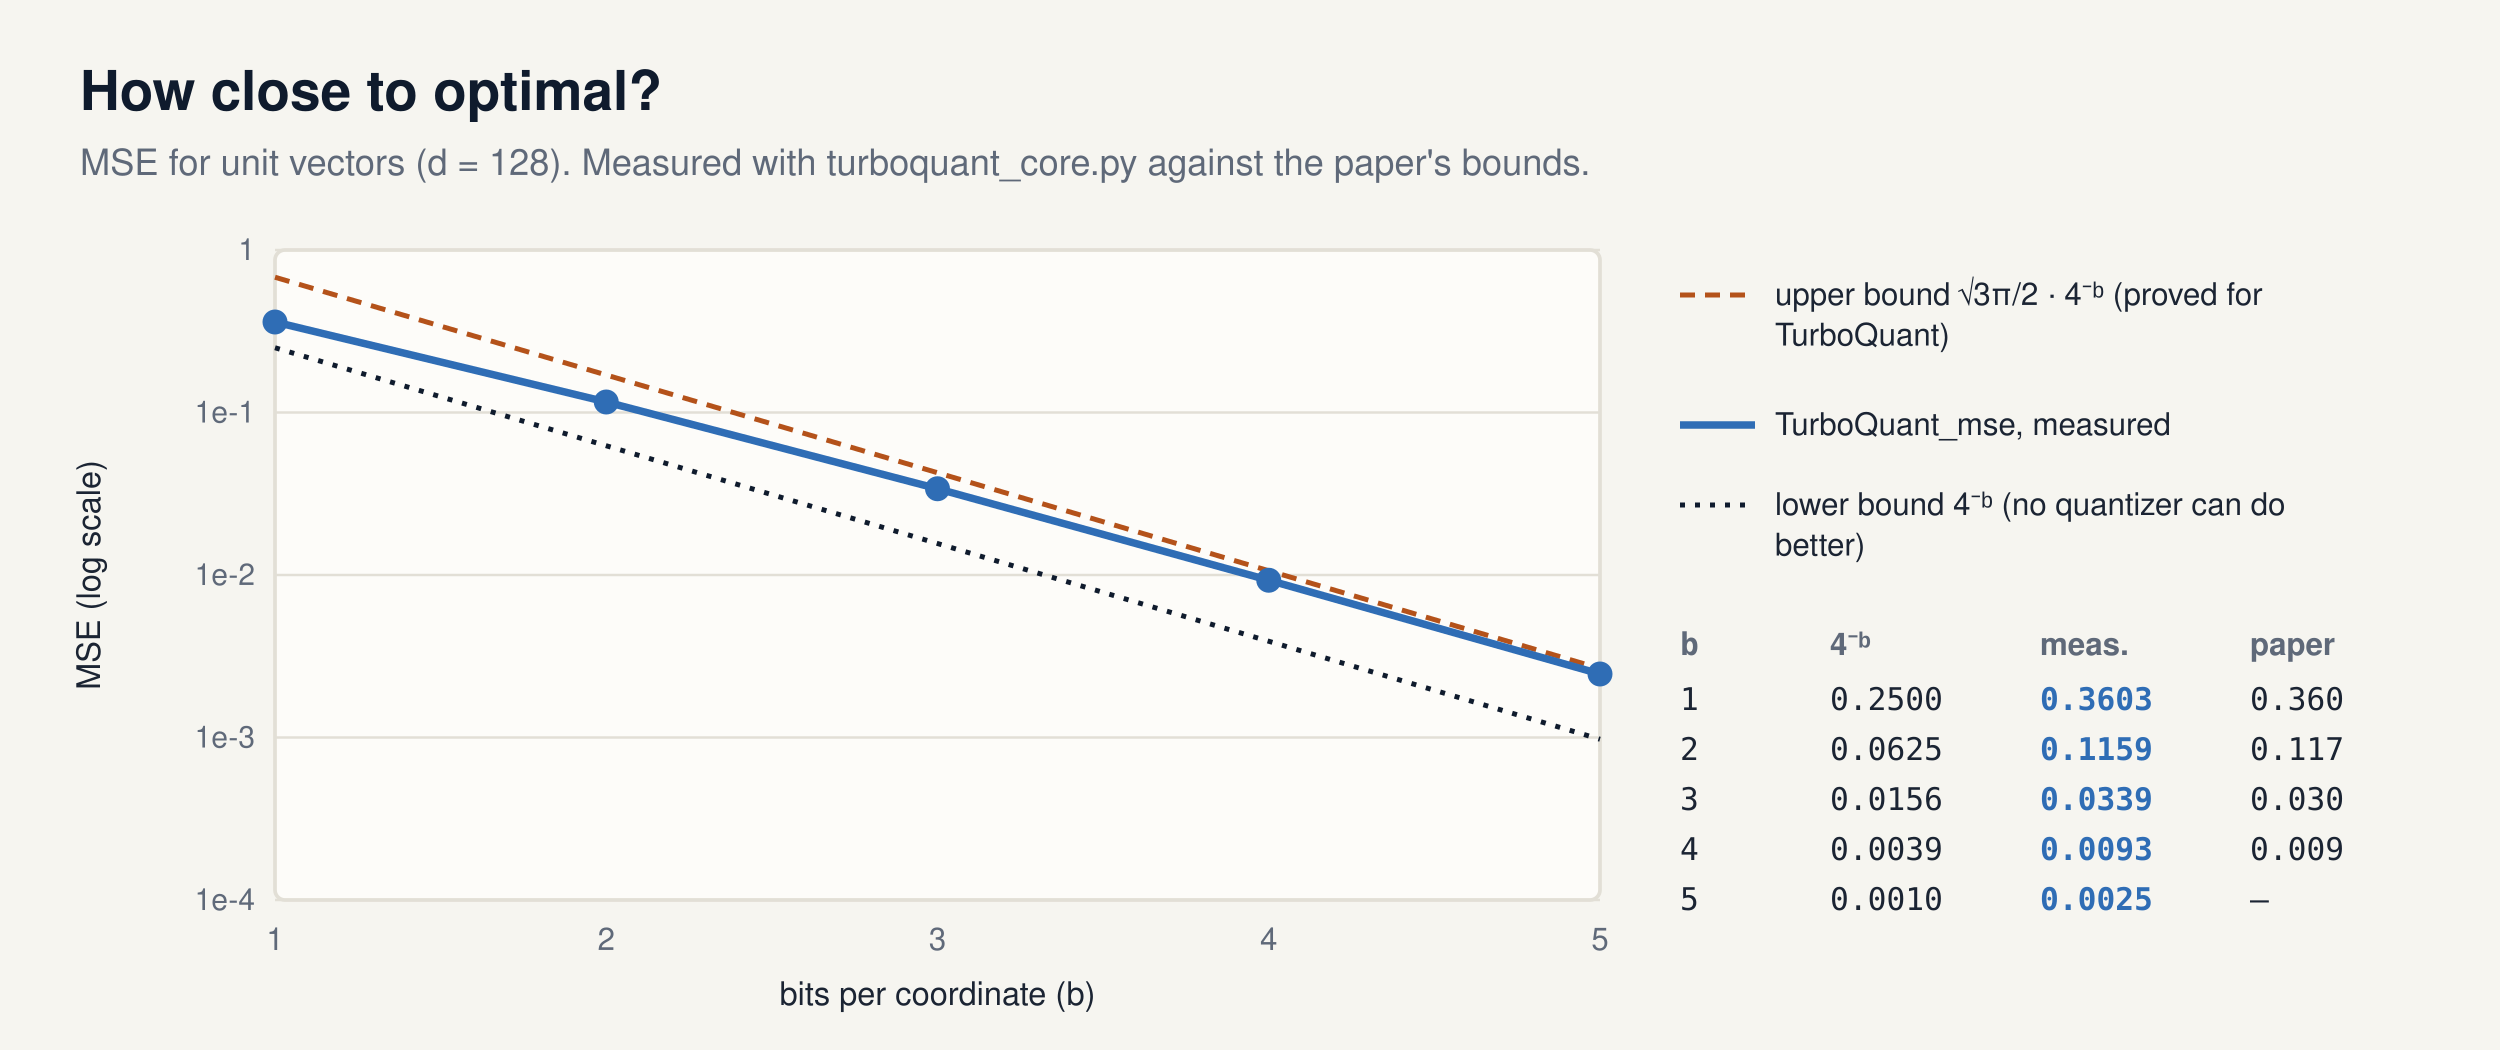
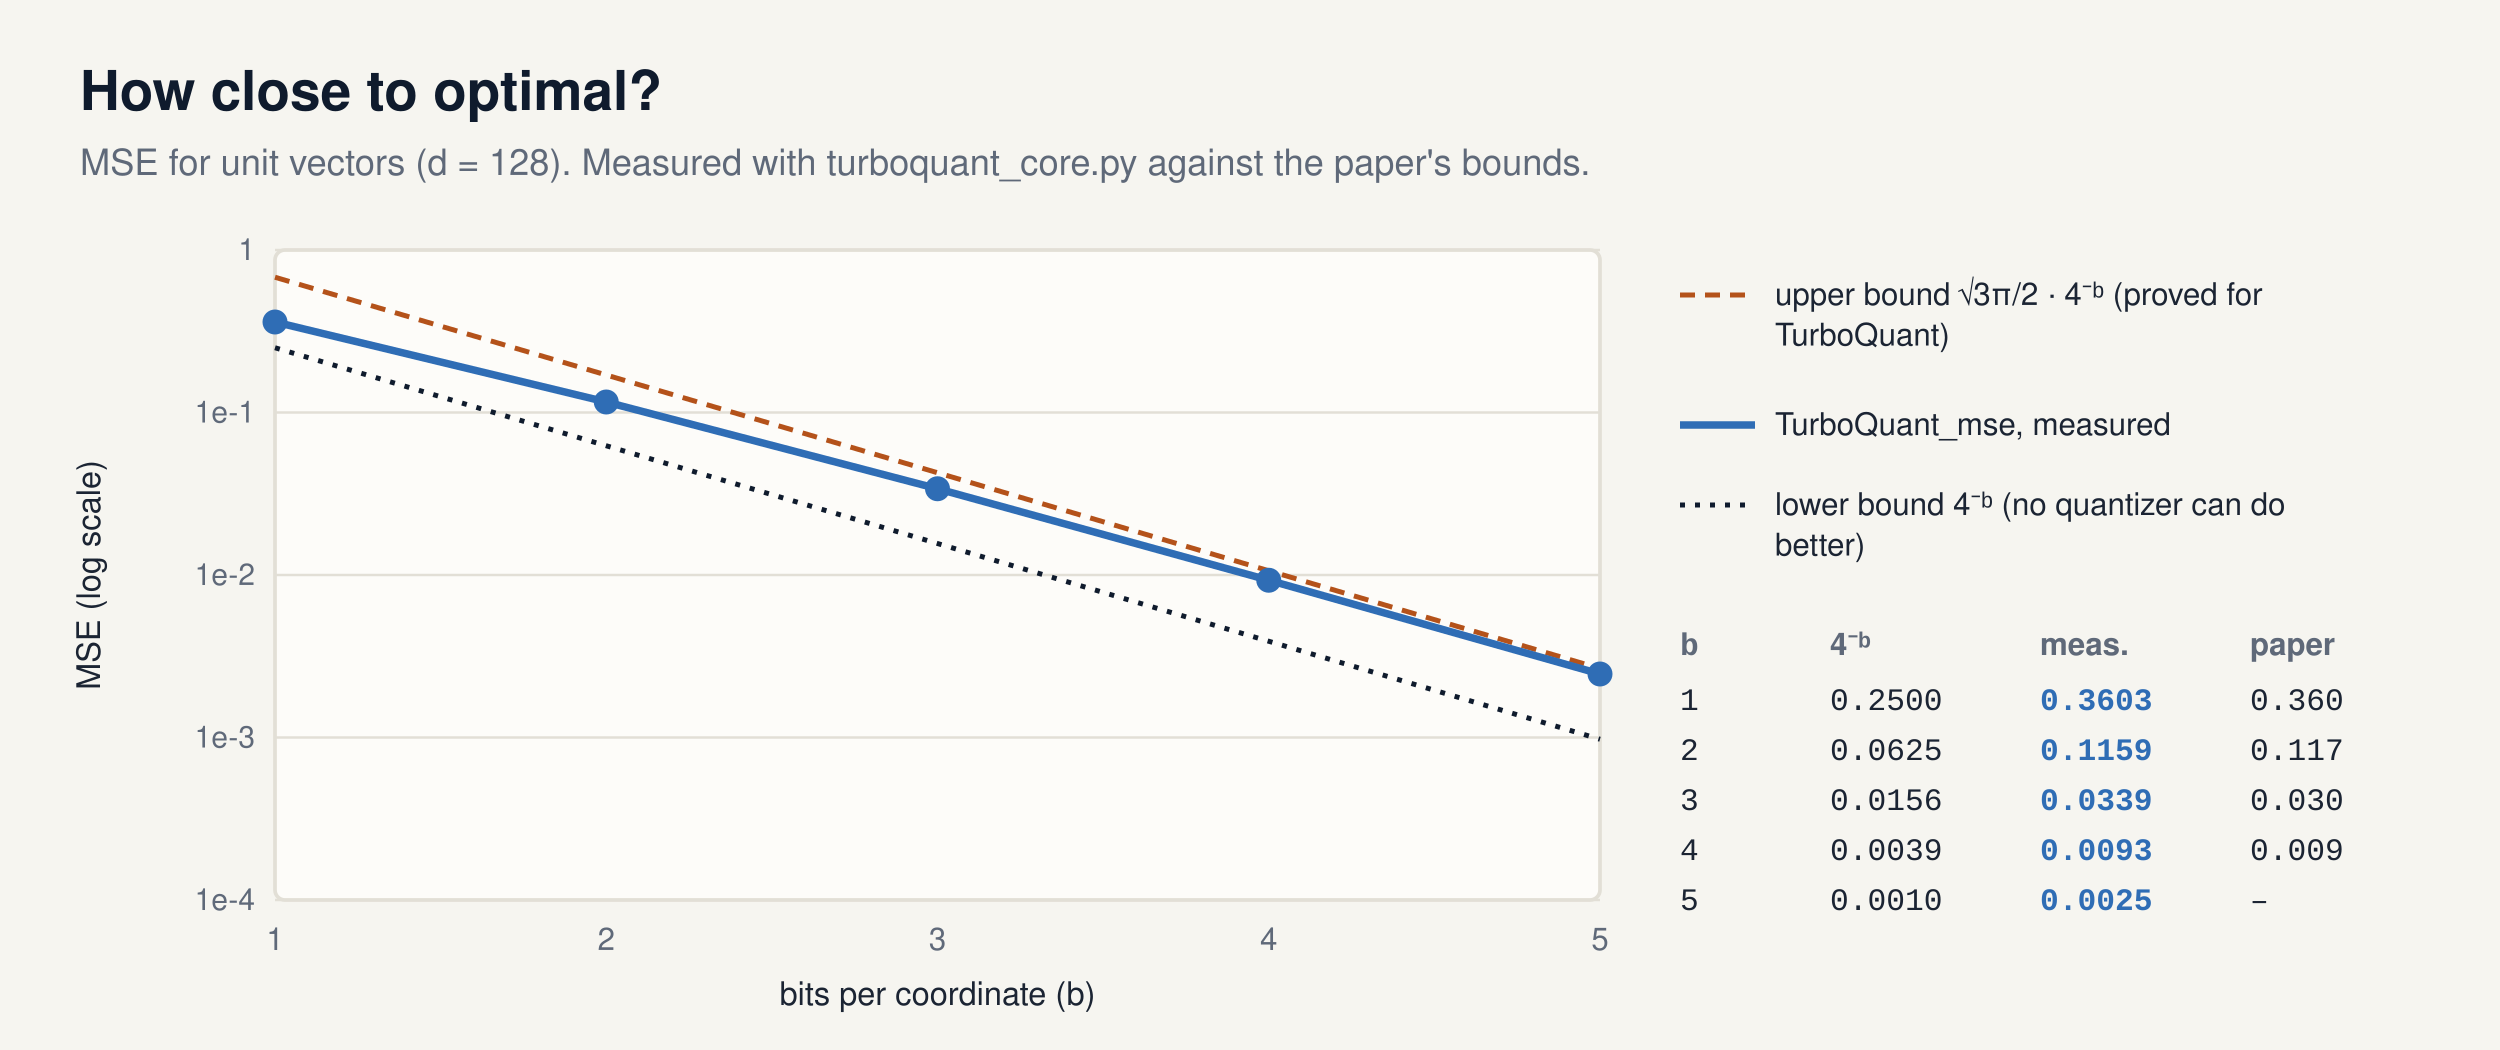
<svg xmlns="http://www.w3.org/2000/svg" viewBox="0 0 1000 420" width="1000" height="420" role="img" aria-label="How close to optimal?">
  <defs>
    <marker id="arr" viewBox="0 0 10 10" refX="8" refY="5" markerWidth="7" markerHeight="7" orient="auto-start-reverse">
      <path d="M0,0 L10,5 L0,10 z" fill="context-stroke" />
    </marker>
  </defs>
  <rect x="0.0" y="0.0" width="1000.0" height="420.0" rx="0" fill="#F6F5F0" />
  <text x="32.0" y="44.0" font-family="IBM Plex Sans, Segoe UI, Helvetica, Arial, sans-serif" font-size="22" font-weight="600" fill="#0F1B2D" text-anchor="start">How close to optimal?</text>
  <text x="32.0" y="70.0" font-family="IBM Plex Sans, Segoe UI, Helvetica, Arial, sans-serif" font-size="14.5" font-weight="400" fill="#5F6979" text-anchor="start">MSE for unit vectors (d = 128). Measured with turboquant_core.py against the paper's bounds.</text>
  <rect x="110.0" y="100.0" width="530.0" height="260.0" rx="4" fill="#FDFCF9" stroke="#E2DFD6" stroke-width="1.5" />
  <line x1="110.0" y1="360.0" x2="640.0" y2="360.0" stroke="#E2DFD6" stroke-width="1" />
  <text x="102.0" y="364.0" font-family="IBM Plex Sans, Segoe UI, Helvetica, Arial, sans-serif" font-size="12" font-weight="400" fill="#5F6979" text-anchor="end">1e-4</text>
  <line x1="110.0" y1="295.0" x2="640.0" y2="295.0" stroke="#E2DFD6" stroke-width="1" />
  <text x="102.0" y="299.0" font-family="IBM Plex Sans, Segoe UI, Helvetica, Arial, sans-serif" font-size="12" font-weight="400" fill="#5F6979" text-anchor="end">1e-3</text>
  <line x1="110.0" y1="230.0" x2="640.0" y2="230.0" stroke="#E2DFD6" stroke-width="1" />
  <text x="102.0" y="234.0" font-family="IBM Plex Sans, Segoe UI, Helvetica, Arial, sans-serif" font-size="12" font-weight="400" fill="#5F6979" text-anchor="end">1e-2</text>
  <line x1="110.0" y1="165.0" x2="640.0" y2="165.0" stroke="#E2DFD6" stroke-width="1" />
  <text x="102.0" y="169.0" font-family="IBM Plex Sans, Segoe UI, Helvetica, Arial, sans-serif" font-size="12" font-weight="400" fill="#5F6979" text-anchor="end">1e-1</text>
  <line x1="110.0" y1="100.0" x2="640.0" y2="100.0" stroke="#E2DFD6" stroke-width="1" />
  <text x="102.0" y="104.0" font-family="IBM Plex Sans, Segoe UI, Helvetica, Arial, sans-serif" font-size="12" font-weight="400" fill="#5F6979" text-anchor="end">1</text>
  <text x="110.0" y="380.0" font-family="IBM Plex Sans, Segoe UI, Helvetica, Arial, sans-serif" font-size="12.5" font-weight="400" fill="#5F6979" text-anchor="middle">1</text>
  <text x="242.5" y="380.0" font-family="IBM Plex Sans, Segoe UI, Helvetica, Arial, sans-serif" font-size="12.5" font-weight="400" fill="#5F6979" text-anchor="middle">2</text>
  <text x="375.0" y="380.0" font-family="IBM Plex Sans, Segoe UI, Helvetica, Arial, sans-serif" font-size="12.5" font-weight="400" fill="#5F6979" text-anchor="middle">3</text>
  <text x="507.5" y="380.0" font-family="IBM Plex Sans, Segoe UI, Helvetica, Arial, sans-serif" font-size="12.5" font-weight="400" fill="#5F6979" text-anchor="middle">4</text>
  <text x="640.0" y="380.0" font-family="IBM Plex Sans, Segoe UI, Helvetica, Arial, sans-serif" font-size="12.5" font-weight="400" fill="#5F6979" text-anchor="middle">5</text>
  <text x="375.0" y="402.0" font-family="IBM Plex Sans, Segoe UI, Helvetica, Arial, sans-serif" font-size="13" font-weight="400" fill="#1B2433" text-anchor="middle">bits per coordinate (b)</text>
  <text x="40" y="230.0" font-family="IBM Plex Sans, Segoe UI, Helvetica, Arial, sans-serif" font-size="13" fill="#1B2433" text-anchor="middle" transform="rotate(-90 40 230.0)">MSE (log scale)</text>
  <path d="M110.0,110.9 L242.5,150.0 L375.0,189.1 L507.5,228.3 L640.0,267.4" stroke="#B4521A" fill="none" stroke-width="2" stroke-dasharray="6 4" />
  <path d="M110.0,139.1 L242.5,178.3 L375.0,217.4 L507.5,256.5 L640.0,295.7" stroke="#0F1B2D" fill="none" stroke-width="2" stroke-dasharray="2 4" />
  <path d="M110.0,128.8 L242.5,160.8 L375.0,195.5 L507.5,232.1 L640.0,269.6" stroke="#2F6DB5" fill="none" stroke-width="3" />
  <circle cx="110.0" cy="128.8" r="5" fill="#2F6DB5" />
  <circle cx="242.5" cy="160.8" r="5" fill="#2F6DB5" />
  <circle cx="375.0" cy="195.5" r="5" fill="#2F6DB5" />
  <circle cx="507.5" cy="232.1" r="5" fill="#2F6DB5" />
  <circle cx="640.0" cy="269.6" r="5" fill="#2F6DB5" />
  <line x1="672.0" y1="118.0" x2="702.0" y2="118.0" stroke="#B4521A" stroke-width="2" stroke-dasharray="6 4" />
  <text x="710.0" y="122.0" font-family="IBM Plex Sans, Segoe UI, Helvetica, Arial, sans-serif" font-size="12.5" font-weight="400" fill="#1B2433" text-anchor="start">upper bound √3π/2 · 4⁻ᵇ (proved for</text>
  <text x="710.0" y="138.2" font-family="IBM Plex Sans, Segoe UI, Helvetica, Arial, sans-serif" font-size="12.5" font-weight="400" fill="#1B2433" text-anchor="start">TurboQuant)</text>
  <line x1="672.0" y1="170.0" x2="702.0" y2="170.0" stroke="#2F6DB5" stroke-width="3" />
  <text x="710.0" y="174.0" font-family="IBM Plex Sans, Segoe UI, Helvetica, Arial, sans-serif" font-size="12.5" font-weight="400" fill="#1B2433" text-anchor="start">TurboQuant_mse, measured</text>
  <line x1="672.0" y1="202.0" x2="702.0" y2="202.0" stroke="#0F1B2D" stroke-width="2" stroke-dasharray="2 4" />
  <text x="710.0" y="206.0" font-family="IBM Plex Sans, Segoe UI, Helvetica, Arial, sans-serif" font-size="12.5" font-weight="400" fill="#1B2433" text-anchor="start">lower bound 4⁻ᵇ (no quantizer can do</text>
  <text x="710.0" y="222.2" font-family="IBM Plex Sans, Segoe UI, Helvetica, Arial, sans-serif" font-size="12.5" font-weight="400" fill="#1B2433" text-anchor="start">better)</text>
-   <text x="672.0" y="262.0" font-family="JetBrains Mono, Consolas, Menlo, monospace" font-size="12.5" font-weight="600" fill="#5F6979" text-anchor="start">b</text>
+   <text x="672.0" y="262.0" font-family="Consolas, Courier New, Menlo, monospace" font-size="12.5" font-weight="600" fill="#5F6979" text-anchor="start">b</text>
  <text x="732.0" y="262.0" font-family="IBM Plex Sans, Segoe UI, Helvetica, Arial, sans-serif" font-size="12.5" font-weight="600" fill="#5F6979" text-anchor="start">4⁻ᵇ</text>
  <text x="816.0" y="262.0" font-family="IBM Plex Sans, Segoe UI, Helvetica, Arial, sans-serif" font-size="12.5" font-weight="600" fill="#5F6979" text-anchor="start">meas.</text>
  <text x="900.0" y="262.0" font-family="IBM Plex Sans, Segoe UI, Helvetica, Arial, sans-serif" font-size="12.5" font-weight="600" fill="#5F6979" text-anchor="start">paper</text>
-   <text x="672.0" y="284.0" font-family="JetBrains Mono, Consolas, Menlo, monospace" font-size="12.5" font-weight="400" fill="#1B2433" text-anchor="start">1</text>
-   <text x="732.0" y="284.0" font-family="JetBrains Mono, Consolas, Menlo, monospace" font-size="12.5" font-weight="400" fill="#1B2433" text-anchor="start">0.2500</text>
-   <text x="816.0" y="284.0" font-family="JetBrains Mono, Consolas, Menlo, monospace" font-size="12.5" font-weight="700" fill="#2F6DB5" text-anchor="start">0.3603</text>
-   <text x="900.0" y="284.0" font-family="JetBrains Mono, Consolas, Menlo, monospace" font-size="12.5" font-weight="400" fill="#1B2433" text-anchor="start">0.360</text>
-   <text x="672.0" y="304.0" font-family="JetBrains Mono, Consolas, Menlo, monospace" font-size="12.5" font-weight="400" fill="#1B2433" text-anchor="start">2</text>
-   <text x="732.0" y="304.0" font-family="JetBrains Mono, Consolas, Menlo, monospace" font-size="12.5" font-weight="400" fill="#1B2433" text-anchor="start">0.0625</text>
-   <text x="816.0" y="304.0" font-family="JetBrains Mono, Consolas, Menlo, monospace" font-size="12.5" font-weight="700" fill="#2F6DB5" text-anchor="start">0.1159</text>
-   <text x="900.0" y="304.0" font-family="JetBrains Mono, Consolas, Menlo, monospace" font-size="12.5" font-weight="400" fill="#1B2433" text-anchor="start">0.117</text>
-   <text x="672.0" y="324.0" font-family="JetBrains Mono, Consolas, Menlo, monospace" font-size="12.5" font-weight="400" fill="#1B2433" text-anchor="start">3</text>
-   <text x="732.0" y="324.0" font-family="JetBrains Mono, Consolas, Menlo, monospace" font-size="12.5" font-weight="400" fill="#1B2433" text-anchor="start">0.0156</text>
-   <text x="816.0" y="324.0" font-family="JetBrains Mono, Consolas, Menlo, monospace" font-size="12.5" font-weight="700" fill="#2F6DB5" text-anchor="start">0.0339</text>
-   <text x="900.0" y="324.0" font-family="JetBrains Mono, Consolas, Menlo, monospace" font-size="12.5" font-weight="400" fill="#1B2433" text-anchor="start">0.030</text>
-   <text x="672.0" y="344.0" font-family="JetBrains Mono, Consolas, Menlo, monospace" font-size="12.5" font-weight="400" fill="#1B2433" text-anchor="start">4</text>
-   <text x="732.0" y="344.0" font-family="JetBrains Mono, Consolas, Menlo, monospace" font-size="12.5" font-weight="400" fill="#1B2433" text-anchor="start">0.0039</text>
-   <text x="816.0" y="344.0" font-family="JetBrains Mono, Consolas, Menlo, monospace" font-size="12.5" font-weight="700" fill="#2F6DB5" text-anchor="start">0.0093</text>
-   <text x="900.0" y="344.0" font-family="JetBrains Mono, Consolas, Menlo, monospace" font-size="12.5" font-weight="400" fill="#1B2433" text-anchor="start">0.009</text>
-   <text x="672.0" y="364.0" font-family="JetBrains Mono, Consolas, Menlo, monospace" font-size="12.5" font-weight="400" fill="#1B2433" text-anchor="start">5</text>
-   <text x="732.0" y="364.0" font-family="JetBrains Mono, Consolas, Menlo, monospace" font-size="12.5" font-weight="400" fill="#1B2433" text-anchor="start">0.0010</text>
-   <text x="816.0" y="364.0" font-family="JetBrains Mono, Consolas, Menlo, monospace" font-size="12.5" font-weight="700" fill="#2F6DB5" text-anchor="start">0.0025</text>
-   <text x="900.0" y="364.0" font-family="JetBrains Mono, Consolas, Menlo, monospace" font-size="12.5" font-weight="400" fill="#1B2433" text-anchor="start">–</text>
+   <text x="672.0" y="284.0" font-family="Consolas, Courier New, Menlo, monospace" font-size="12.5" font-weight="400" fill="#1B2433" text-anchor="start">1</text>
+   <text x="732.0" y="284.0" font-family="Consolas, Courier New, Menlo, monospace" font-size="12.5" font-weight="400" fill="#1B2433" text-anchor="start">0.2500</text>
+   <text x="816.0" y="284.0" font-family="Consolas, Courier New, Menlo, monospace" font-size="12.5" font-weight="700" fill="#2F6DB5" text-anchor="start">0.3603</text>
+   <text x="900.0" y="284.0" font-family="Consolas, Courier New, Menlo, monospace" font-size="12.5" font-weight="400" fill="#1B2433" text-anchor="start">0.360</text>
+   <text x="672.0" y="304.0" font-family="Consolas, Courier New, Menlo, monospace" font-size="12.5" font-weight="400" fill="#1B2433" text-anchor="start">2</text>
+   <text x="732.0" y="304.0" font-family="Consolas, Courier New, Menlo, monospace" font-size="12.5" font-weight="400" fill="#1B2433" text-anchor="start">0.0625</text>
+   <text x="816.0" y="304.0" font-family="Consolas, Courier New, Menlo, monospace" font-size="12.5" font-weight="700" fill="#2F6DB5" text-anchor="start">0.1159</text>
+   <text x="900.0" y="304.0" font-family="Consolas, Courier New, Menlo, monospace" font-size="12.5" font-weight="400" fill="#1B2433" text-anchor="start">0.117</text>
+   <text x="672.0" y="324.0" font-family="Consolas, Courier New, Menlo, monospace" font-size="12.5" font-weight="400" fill="#1B2433" text-anchor="start">3</text>
+   <text x="732.0" y="324.0" font-family="Consolas, Courier New, Menlo, monospace" font-size="12.5" font-weight="400" fill="#1B2433" text-anchor="start">0.0156</text>
+   <text x="816.0" y="324.0" font-family="Consolas, Courier New, Menlo, monospace" font-size="12.5" font-weight="700" fill="#2F6DB5" text-anchor="start">0.0339</text>
+   <text x="900.0" y="324.0" font-family="Consolas, Courier New, Menlo, monospace" font-size="12.5" font-weight="400" fill="#1B2433" text-anchor="start">0.030</text>
+   <text x="672.0" y="344.0" font-family="Consolas, Courier New, Menlo, monospace" font-size="12.5" font-weight="400" fill="#1B2433" text-anchor="start">4</text>
+   <text x="732.0" y="344.0" font-family="Consolas, Courier New, Menlo, monospace" font-size="12.5" font-weight="400" fill="#1B2433" text-anchor="start">0.0039</text>
+   <text x="816.0" y="344.0" font-family="Consolas, Courier New, Menlo, monospace" font-size="12.5" font-weight="700" fill="#2F6DB5" text-anchor="start">0.0093</text>
+   <text x="900.0" y="344.0" font-family="Consolas, Courier New, Menlo, monospace" font-size="12.5" font-weight="400" fill="#1B2433" text-anchor="start">0.009</text>
+   <text x="672.0" y="364.0" font-family="Consolas, Courier New, Menlo, monospace" font-size="12.5" font-weight="400" fill="#1B2433" text-anchor="start">5</text>
+   <text x="732.0" y="364.0" font-family="Consolas, Courier New, Menlo, monospace" font-size="12.5" font-weight="400" fill="#1B2433" text-anchor="start">0.0010</text>
+   <text x="816.0" y="364.0" font-family="Consolas, Courier New, Menlo, monospace" font-size="12.5" font-weight="700" fill="#2F6DB5" text-anchor="start">0.0025</text>
+   <text x="900.0" y="364.0" font-family="Consolas, Courier New, Menlo, monospace" font-size="12.5" font-weight="400" fill="#1B2433" text-anchor="start">–</text>
</svg>
